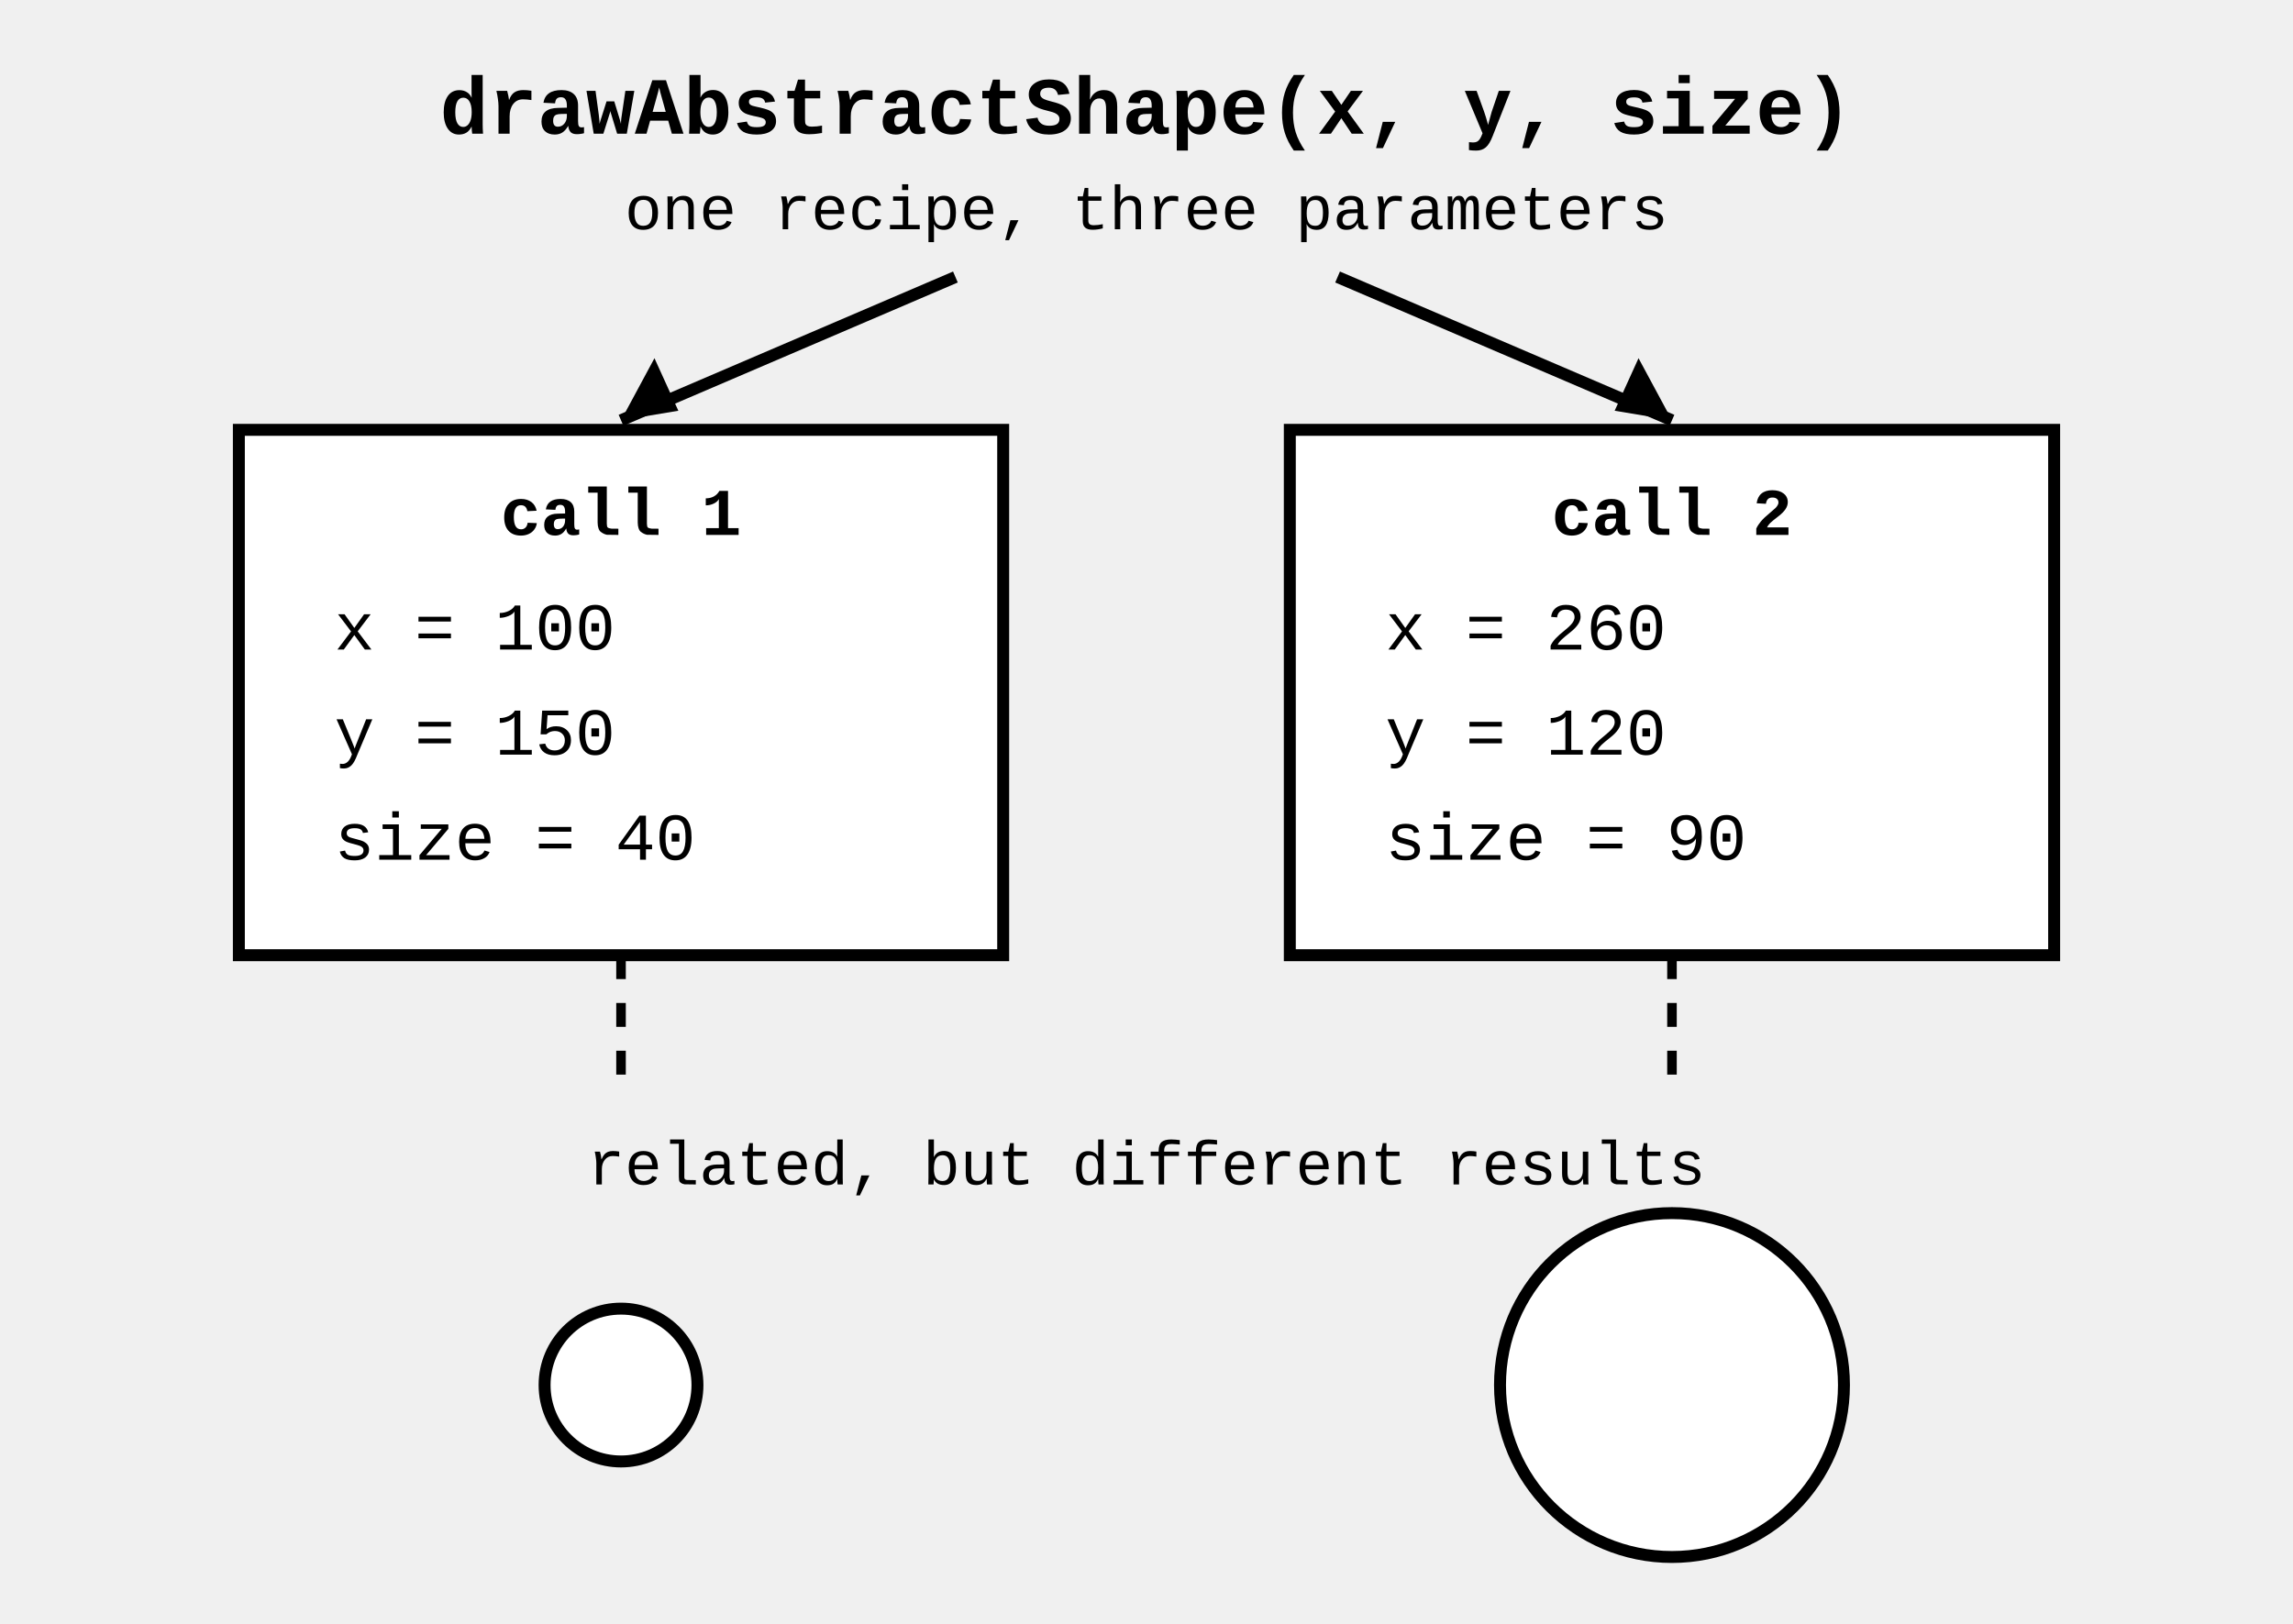
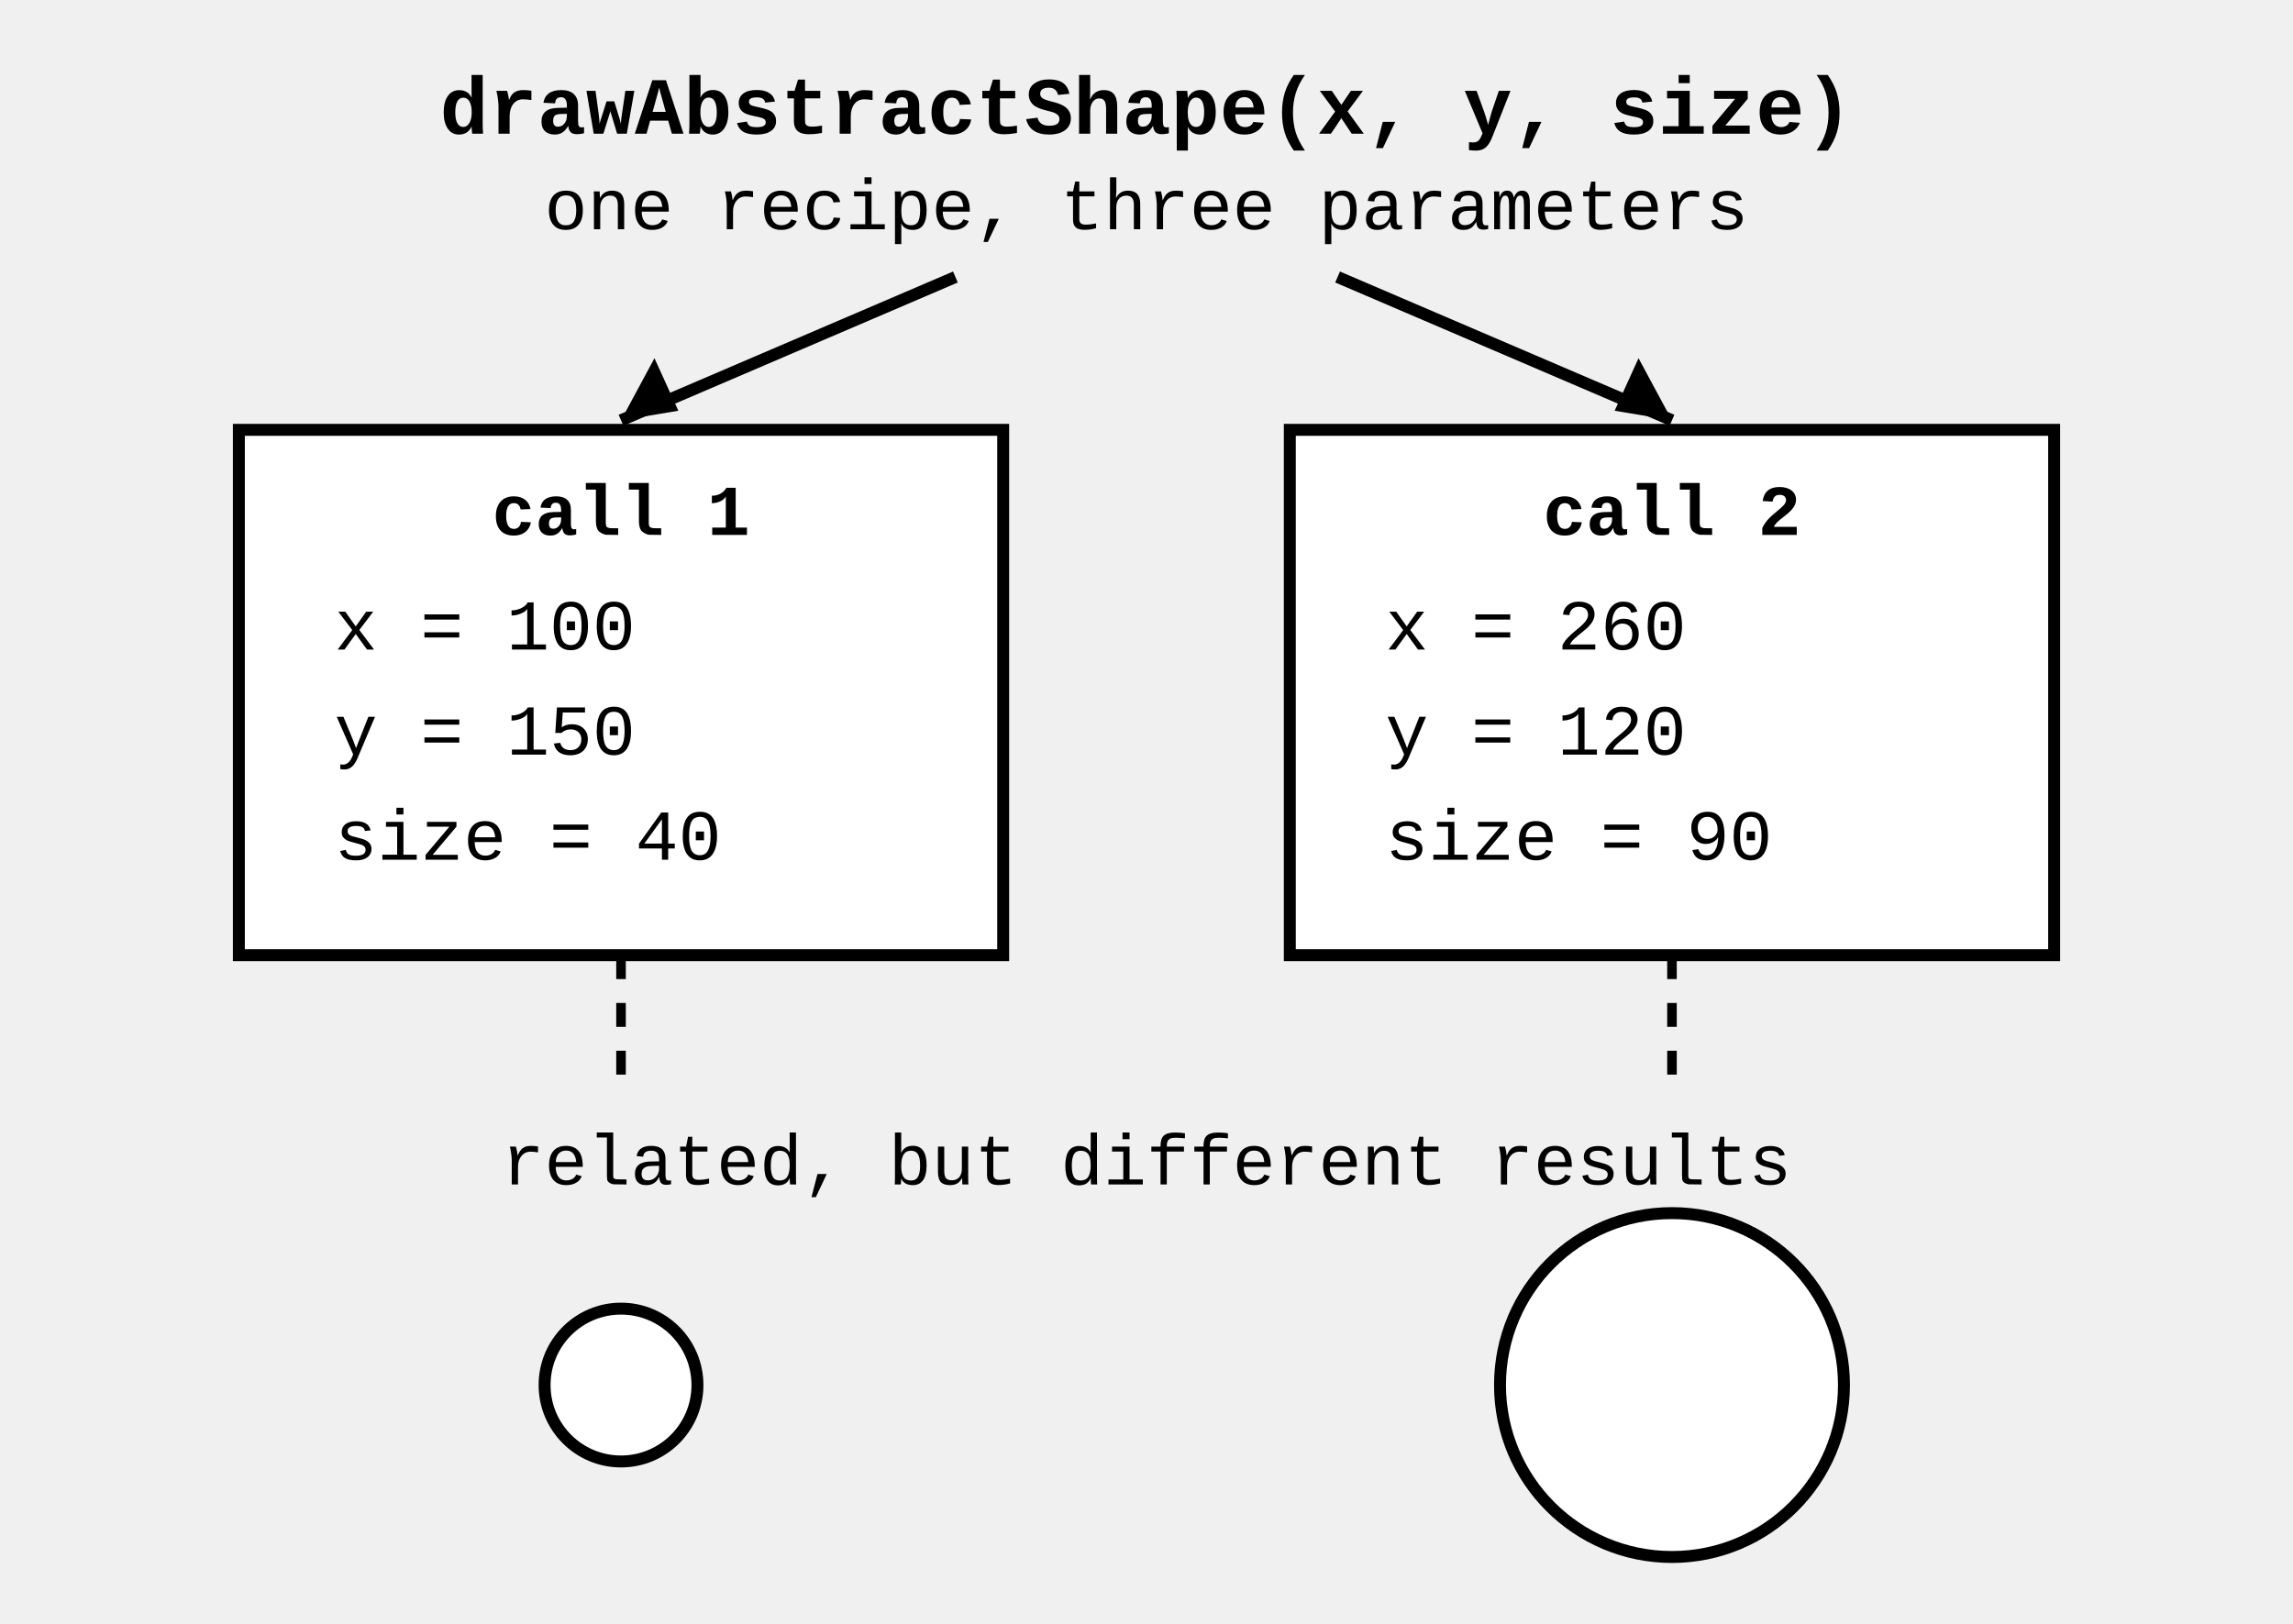
<svg xmlns="http://www.w3.org/2000/svg" viewBox="0 0 480 340" role="img" aria-labelledby="fp-title fp-desc">
  <style>
    text { font-family: "Courier New", Consolas, "Liberation Mono", monospace; fill: #000000; }
  </style>
  <text x="240" y="28" font-size="17" font-weight="bold" text-anchor="middle">drawAbstractShape(x, y, size)</text>
-   <text x="240" y="48" font-size="13" text-anchor="middle">one recipe, three parameters</text>
+   <text x="240" y="48" font-size="15" text-anchor="middle">one recipe, three parameters</text>
  <line x1="200" y1="58" x2="130" y2="88" stroke="#000000" stroke-width="2.5" />
  <polygon points="130,88 142,86 137,75" fill="#000000" />
  <line x1="280" y1="58" x2="350" y2="88" stroke="#000000" stroke-width="2.5" />
  <polygon points="350,88 338,86 343,75" fill="#000000" />
  <rect x="50" y="90" width="160" height="110" fill="#ffffff" stroke="#000000" stroke-width="2.5" />
-   <text x="130" y="112" font-size="14" font-weight="bold" text-anchor="middle">call 1</text>
-   <text x="70" y="136" font-size="14">x = 100</text>
-   <text x="70" y="158" font-size="14">y = 150</text>
-   <text x="70" y="180" font-size="14">size = 40</text>
+   <text x="130" y="112" font-size="15" font-weight="bold" text-anchor="middle">call 1</text>
+   <text x="70" y="136" font-size="15">x = 100</text>
+   <text x="70" y="158" font-size="15">y = 150</text>
+   <text x="70" y="180" font-size="15">size = 40</text>
  <rect x="270" y="90" width="160" height="110" fill="#ffffff" stroke="#000000" stroke-width="2.5" />
-   <text x="350" y="112" font-size="14" font-weight="bold" text-anchor="middle">call 2</text>
-   <text x="290" y="136" font-size="14">x = 260</text>
-   <text x="290" y="158" font-size="14">y = 120</text>
-   <text x="290" y="180" font-size="14">size = 90</text>
+   <text x="350" y="112" font-size="15" font-weight="bold" text-anchor="middle">call 2</text>
+   <text x="290" y="136" font-size="15">x = 260</text>
+   <text x="290" y="158" font-size="15">y = 120</text>
+   <text x="290" y="180" font-size="15">size = 90</text>
  <line x1="130" y1="200" x2="130" y2="230" stroke="#000000" stroke-width="2" stroke-dasharray="5,5" />
  <line x1="350" y1="200" x2="350" y2="230" stroke="#000000" stroke-width="2" stroke-dasharray="5,5" />
-   <text x="240" y="248" font-size="13" text-anchor="middle">related, but different results</text>
+   <text x="240" y="248" font-size="15" text-anchor="middle">related, but different results</text>
  <circle cx="130" cy="290" r="16" fill="#ffffff" stroke="#000000" stroke-width="2.5" />
  <circle cx="350" cy="290" r="36" fill="#ffffff" stroke="#000000" stroke-width="2.5" />
</svg>
